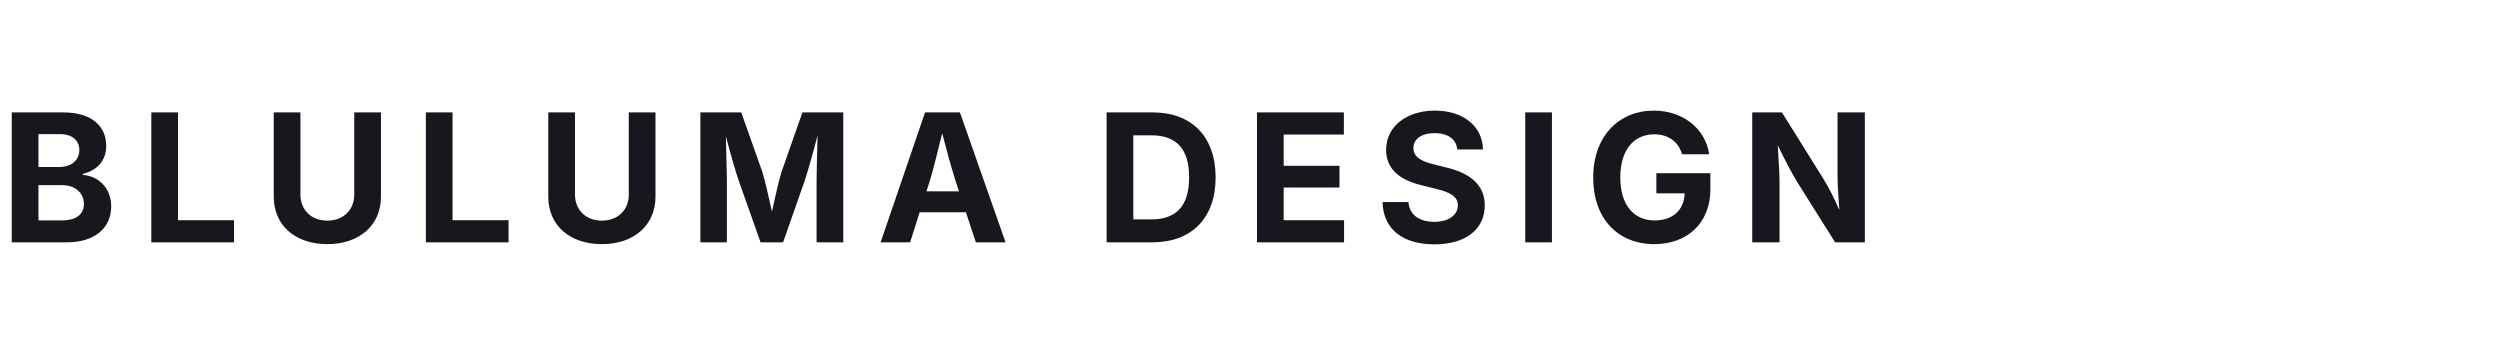
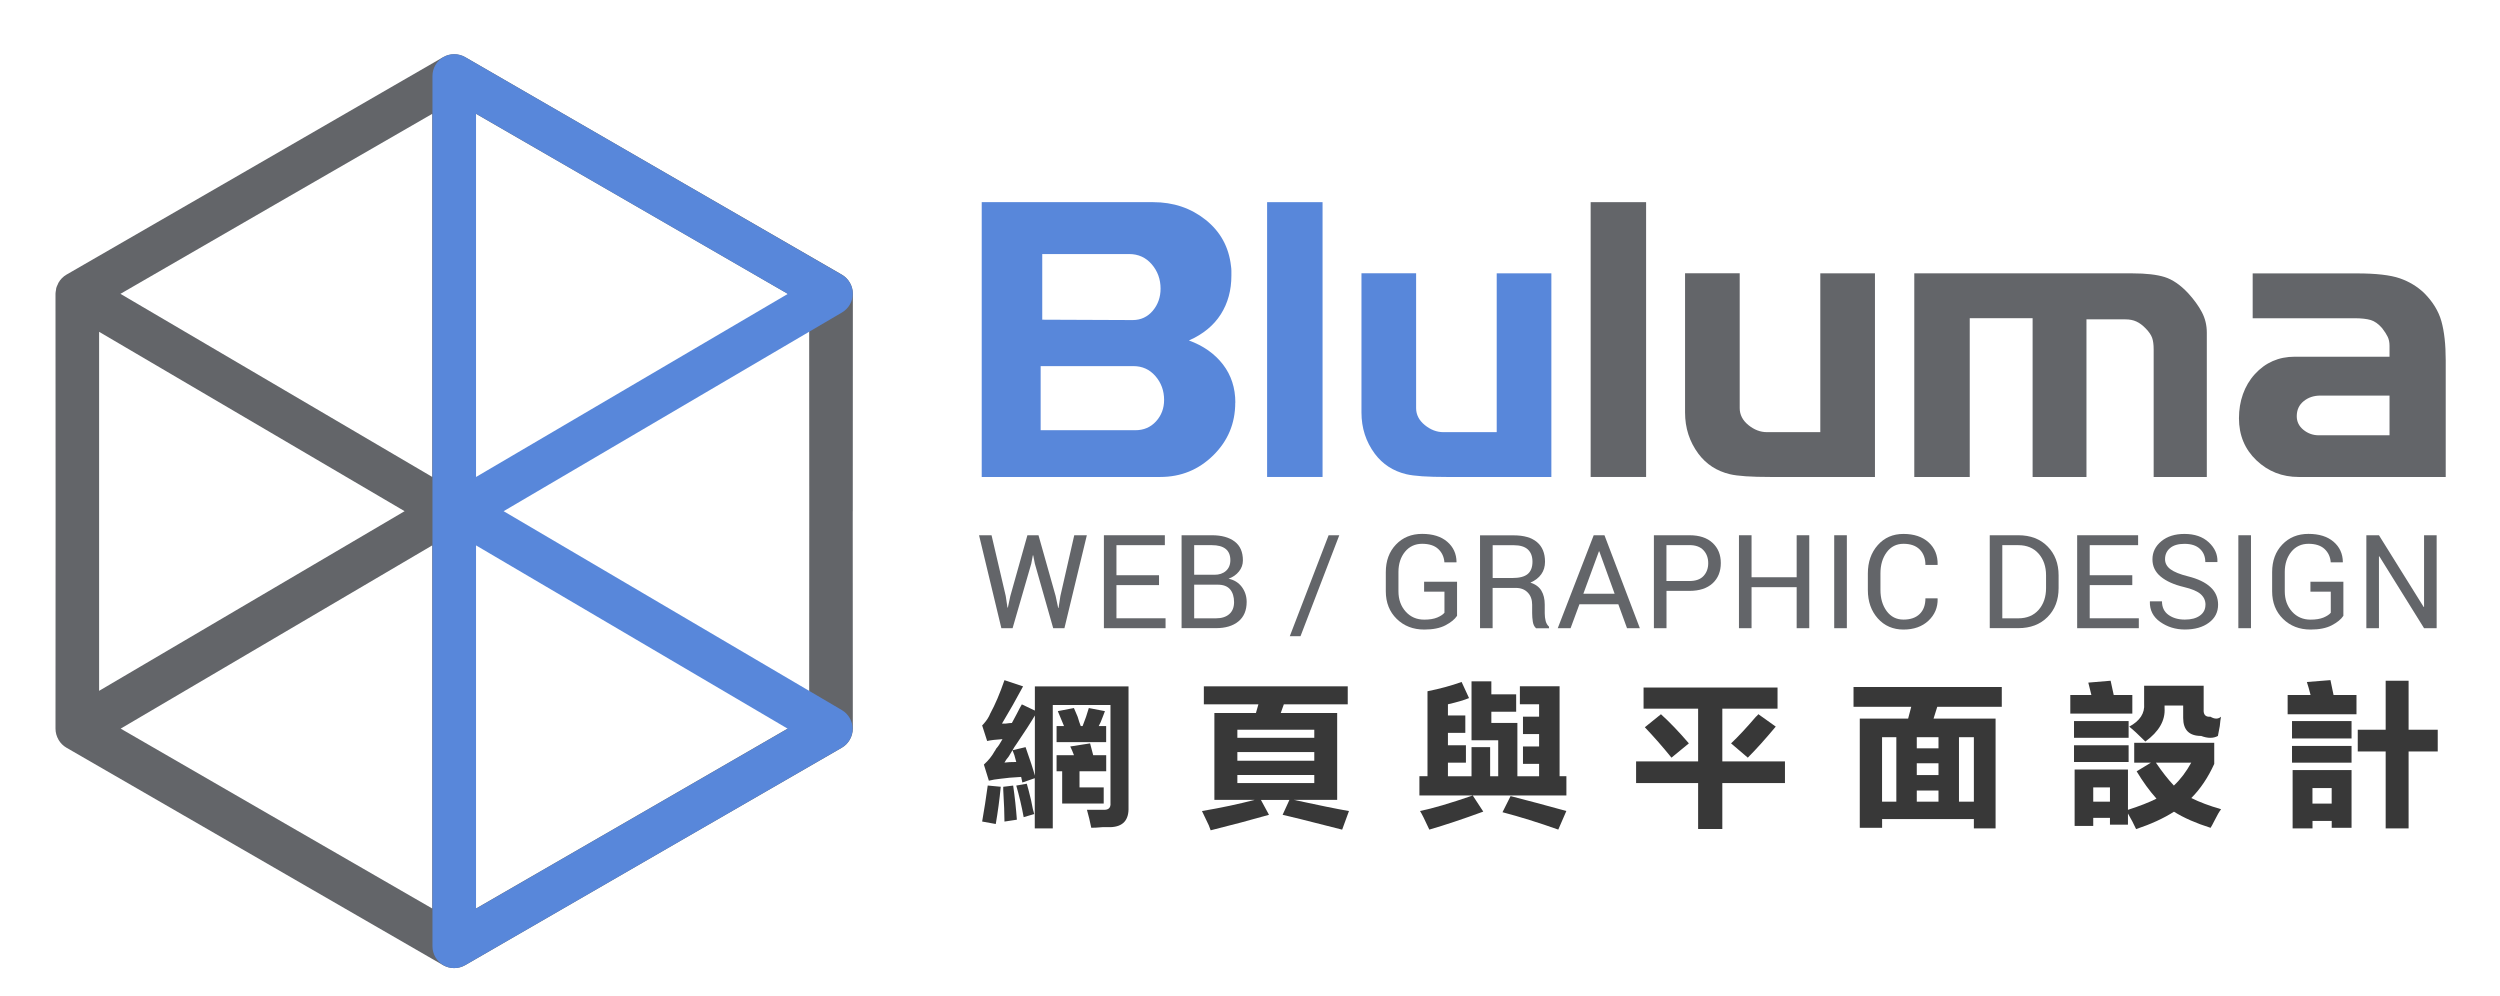
- <svg xmlns="http://www.w3.org/2000/svg" width="196" height="28" viewBox="0 0 196 28">
-   <text x="0" y="19" font-family="Inter, Arial, sans-serif" font-weight="700" font-size="14" letter-spacing="1.68" fill="#16181D">BLULUMA DESIGN</text>
+ <svg xmlns="http://www.w3.org/2000/svg" id="Layer_1" version="1.1" viewBox="0 0 532 211.86">
+   <defs>
+     <style>
+       .st0 {
+         fill: #636569;
+       }
+ 
+       .st1 {
+         fill: #383838;
+       }
+ 
+       .st2 {
+         isolation: isolate;
+       }
+ 
+       .st3 {
+         fill: #5887da;
+       }
+     </style>
+   </defs>
+   <g class="st2">
+     <g class="st2">
+       <path class="st3" d="M262.86,85.69c0,4.41-1.56,8.14-4.68,11.21-3.12,3.07-6.89,4.6-11.29,4.6h-37.98v-58.48h36.48c4.29,0,8.02,1.25,11.17,3.76,3.15,2.51,4.95,5.8,5.4,9.87.05.33.08.67.08,1v1c0,3.12-.75,5.87-2.26,8.24-1.51,2.37-3.76,4.23-6.78,5.56,3.07,1.12,5.48,2.82,7.24,5.1,1.76,2.29,2.64,4.99,2.64,8.12ZM247.72,85.1c0-1.95-.61-3.64-1.84-5.06-1.23-1.42-2.79-2.13-4.69-2.13h-19.74v13.64h20.16c1.78,0,3.25-.63,4.39-1.88,1.14-1.25,1.72-2.77,1.72-4.56ZM246.97,61.43c0-2.01-.63-3.74-1.88-5.19-1.25-1.45-2.86-2.18-4.81-2.18h-18.49v13.97l19.24.08c1.73,0,3.15-.66,4.27-1.97,1.11-1.31,1.67-2.89,1.67-4.73Z" />
+       <path class="st3" d="M281.44,101.5h-11.8v-58.48h11.8v58.48Z" />
+       <path class="st3" d="M330.12,101.5h-22.25c-4.07,0-6.94-.19-8.62-.59-2.79-.67-5.02-2.12-6.69-4.35-1.9-2.57-2.84-5.49-2.84-8.79v-29.62h11.63v28.7c0,1.39.61,2.59,1.84,3.6,1.23,1,2.54,1.51,3.93,1.51h11.38v-33.8h11.63v43.34Z" />
+     </g>
+     <g class="st2">
+       <path class="st0" d="M350.29,101.5h-11.8v-58.48h11.8v58.48Z" />
+       <path class="st0" d="M398.98,101.5h-22.25c-4.07,0-6.94-.19-8.62-.59-2.79-.67-5.02-2.12-6.69-4.35-1.9-2.57-2.84-5.49-2.84-8.79v-29.62h11.63v28.7c0,1.39.61,2.59,1.84,3.6,1.23,1,2.54,1.51,3.93,1.51h11.38v-33.8h11.63v43.34Z" />
+       <path class="st0" d="M469.59,101.5h-11.29v-27.12c0-1.06-.11-1.89-.33-2.5-.22-.61-.67-1.27-1.34-1.96-.67-.7-1.34-1.2-2.01-1.5-.67-.31-1.45-.46-2.34-.46h-8.28v33.55h-11.46v-33.8h-13.38v33.8h-11.8v-43.34h46.43c2.9,0,5.19.27,6.86.79,1.67.53,3.32,1.66,4.94,3.38,1.28,1.39,2.27,2.76,2.97,4.09s1.05,2.78,1.05,4.34v30.73Z" />
+       <path class="st0" d="M520.45,101.5h-31.29c-3.51,0-6.51-1.18-8.99-3.54-2.48-2.36-3.72-5.35-3.72-8.96s1.13-6.91,3.38-9.38c2.25-2.47,5.08-3.71,8.47-3.71h20.19v-2.34c0-.72-.13-1.35-.38-1.88-.25-.53-.65-1.16-1.21-1.88-.78-.89-1.58-1.46-2.42-1.71s-2-.38-3.5-.38h-21.61v-9.54h22.17c4.07,0,7.11.35,9.12,1.04,2.01.7,3.74,1.74,5.19,3.13,1.84,1.84,3.07,3.84,3.68,6.01.61,2.17.92,4.96.92,8.35v24.8ZM508.49,92.63v-8.45h-14.72c-1.39,0-2.58.4-3.56,1.2-.98.8-1.46,1.86-1.46,3.19,0,1.16.47,2.13,1.42,2.9.95.77,2.04,1.16,3.26,1.16h15.06Z" />
+     </g>
+   </g>
+   <path class="st0" d="M181.47,108.78l.02-46.27c0-.84-.23-1.65-.64-2.35-.4-.7-.98-1.3-1.7-1.72l-37.3-21.52-42.85-24.76c-.73-.42-1.54-.62-2.35-.62h-.03c-.8,0-1.6.21-2.32.62l-42.91,24.79L14.15,58.44c-.72.42-1.3,1.01-1.7,1.72,0,0-.02.02-.02.03-.06.1-.08.21-.13.31-.13.26-.25.52-.33.8-.04.14-.03.29-.06.43-.04.25-.1.5-.1.76h0v.02l.02,46.27-.02,46.27c0,.84.23,1.65.64,2.35v.02c.4.69.98,1.28,1.69,1.69l77.6,44.81,2.55,1.47c.72.41,1.52.62,2.32.62h.06c.8,0,1.6-.21,2.32-.62l42.91-24.79,37.24-21.48c.72-.42,1.3-1.01,1.7-1.72.41-.7.64-1.51.64-2.35l-.02-46.27h.01ZM172.19,152.4l-36.33,20.99-34.62,19.97V24.19l34.56,19.94,36.39,21.02.02,43.62-.02,43.62h0ZM21.09,70.61l65.01,38.17-65.01,38.23v-38.23s0-38.17,0-38.17ZM91.98,24.22v77.27L25.63,62.53l32.83-18.97,33.53-19.34h0ZM25.68,155.05l66.3-38.99v77.27l-34.4-19.85-31.9-18.43h0Z" />
+   <path class="st3" d="M96.67,206.01c-.8,0-1.6-.21-2.32-.62-1.43-.83-2.32-2.35-2.32-4.01V16.17c0-1.66.88-3.18,2.32-4.01,1.43-.83,3.2-.83,4.63,0l80.18,46.33c1.43.82,2.31,2.35,2.31,3.99s-.86,3.17-2.29,4.01l-72.01,42.29,71.98,42.33c1.42.84,2.29,2.36,2.28,4.01,0,1.65-.89,3.17-2.32,3.99l-80.15,46.28c-.72.41-1.52.62-2.32.62h.03ZM101.3,116.06v77.3l66.33-38.29-66.33-39.01h0ZM101.3,24.2v77.3l66.35-38.96L101.3,24.2Z" />
+   <g class="st2">
+     <g class="st2">
+       <path class="st1" d="M210.06,157.67l-1.06-3.3c.09-.09.18-.18.26-.26.7-.79,1.19-1.54,1.45-2.24,1.06-1.93,2.07-4.31,3.04-7.13l3.96,1.32c-1.41,2.64-2.9,5.28-4.49,7.92h.79c.61-.09,1.06-.13,1.32-.13.26-.44.61-1.1,1.06-1.98.44-.88.79-1.54,1.06-1.98l2.77,1.32v-5.15h19.93v25.74c.09,2.73-1.19,4.13-3.83,4.22h-1.72c-.97.09-1.76.13-2.38.13-.26-1.32-.57-2.6-.92-3.83h3.43c1.14.09,1.67-.4,1.58-1.45v-20.85h-12.28v26.27h-3.83v-10.69l-2.64.92-.26-1.19c-1.76.09-3.26.22-4.49.4-.88.09-1.67.22-2.38.4l-1.06-3.43c.97-.88,1.72-1.8,2.24-2.77.09-.09.22-.31.4-.66.35-.35.79-1.01,1.32-1.98-1.41.09-2.51.22-3.3.4ZM211.9,175.35l-2.9-.53c.44-2.46.83-5.02,1.19-7.66l2.77.26c-.26,2.73-.62,5.37-1.06,7.92ZM213.75,174.82c0-1.58-.09-3.83-.26-6.73,0,.18,0-.04,0-.66l2.11-.26c.35,2.38.61,4.8.79,7.26l-2.64.4ZM216.26,162.15c-.09-.35-.22-.83-.4-1.45-.18-.44-.31-.79-.4-1.06-.18.26-.44.71-.79,1.32-.44.53-.75.97-.92,1.32.61-.09,1.45-.13,2.51-.13ZM218.24,158.99c.97,2.73,1.63,4.75,1.98,6.07v-12.8c-.88,1.5-2.16,3.48-3.83,5.94-.44.62-.75,1.1-.92,1.45l2.77-.66ZM217.84,173.9c-.44-2.38-.97-4.62-1.58-6.73l2.24-.4c.26.88.57,2.07.92,3.56.26,1.41.48,2.38.66,2.9l-2.24.66ZM224.84,157.93v-3.43h1.58c-.35-.88-.79-1.93-1.32-3.17l3.43-.66c.18.44.44,1.06.79,1.85.26.88.48,1.54.66,1.98h.4c.53-1.32.97-2.59,1.32-3.83l3.43.66c-.09.26-.22.62-.4,1.06-.35.97-.66,1.67-.92,2.11h1.58v3.43h-10.56ZM224.84,164.13v-3.43h3.7c-.26-.7-.53-1.32-.79-1.85l4.22-.66.66,2.51h2.77v3.43h-5.68v3.43h5.15v3.43h-8.84v-6.86h-1.19Z" />
+       <path class="st1" d="M256.18,149.88v-3.83h30.62v3.83h-13.6l-.66,1.85h12.01v18.48h-9.24c5.28,1.14,9.19,1.94,11.75,2.38l-1.45,3.96c-1.76-.44-4.71-1.19-8.84-2.24-1.76-.44-3.04-.75-3.83-.92l1.45-3.17h-6.07l1.72,3.17c-3.7,1.06-7.83,2.16-12.41,3.3-.09-.18-.22-.53-.4-1.06-.62-1.32-1.1-2.33-1.45-3.04,4.13-.7,7.87-1.5,11.22-2.38h-8.58v-18.48h8.84l.53-1.85h-11.62ZM263.31,155.29v1.72h16.37v-1.72h-16.37ZM263.31,160.04v1.85h16.37v-1.85h-16.37ZM263.31,164.92v1.72h16.37v-1.72h-16.37Z" />
+       <path class="st1" d="M324.09,156.21v-3.7h3.43v-2.64h-4.09v-3.83h8.45v19.14h1.45v4.09h-31.28v-4.09h1.72v-18.08c2.64-.53,5.06-1.19,7.26-1.98l1.58,3.43c-1.06.44-2.55.88-4.49,1.32v2.38h3.7v3.7h-3.7v2.64h3.83v3.7h-3.83v2.9h5.02v-6.2h3.96v6.2h1.72v-7.66h-5.68v-12.54h4.22v2.77h5.28v3.7h-5.28v2.38h5.54v11.35h4.62v-2.64h-3.43v-3.7h3.43v-2.64h-3.43ZM304.16,176.54c-.97-2.11-1.63-3.43-1.98-3.96,2.64-.53,6.38-1.63,11.22-3.3l2.24,3.43c-4.31,1.58-8.14,2.86-11.48,3.83ZM331.61,176.54c-4.22-1.5-8.18-2.73-11.88-3.7l1.72-3.43c1.32.35,3.17.84,5.54,1.45,2.64.71,4.75,1.28,6.33,1.72l-1.72,3.96Z" />
+       <path class="st1" d="M349.75,150.8v-4.49h28.51v4.49h-11.75v11.22h13.33v4.62h-13.33v9.77h-5.15v-9.77h-13.2v-4.62h13.2v-11.22h-11.62ZM355.69,161.23c-1.85-2.29-3.74-4.44-5.67-6.47l3.43-2.77c1.85,1.67,3.83,3.74,5.94,6.2l-3.7,3.04ZM371.93,161.23l-3.56-3.04c1.5-1.41,3.3-3.34,5.41-5.81-.09.18.04.04.4-.4l3.7,2.64c-2.2,2.64-4.18,4.84-5.94,6.6Z" />
+       <path class="st1" d="M394.43,150.41v-4.22h31.55v4.22h-13.73l-.79,2.51h13.2v23.36h-4.62v-1.98h-19.53v1.85h-4.75v-23.23h10.29l.66-2.51h-12.28ZM400.5,156.87v13.73h3.04v-13.73h-3.04ZM407.89,156.87v2.38h4.62v-2.38h-4.62ZM407.89,162.42v2.51h4.62v-2.51h-4.62ZM407.89,168.22v2.38h4.62v-2.38h-4.62ZM420.04,156.87h-3.17v13.73h3.17v-13.73Z" />
+       <path class="st1" d="M440.56,151.86v-3.96h4.49l-.66-2.64,4.75-.4.66,3.04h3.96v3.96h-13.2ZM441.35,157v-3.56h11.62v3.56h-11.62ZM441.35,162.15v-3.56h11.62v3.56h-11.62ZM454.55,176.41c-.44-.97-1.01-2.07-1.72-3.3v2.38h-3.83v-1.45h-3.56v1.72h-3.96v-12.01h11.35v8.58c2.46-.79,4.49-1.58,6.07-2.38-1.5-1.67-2.9-3.61-4.22-5.81l3.04-1.85h-3.56v-4.22h17.03v4.49c-1.32,2.9-2.95,5.33-4.88,7.26,1.76.88,3.87,1.67,6.34,2.38-.35.44-.84,1.27-1.45,2.51-.35.7-.62,1.19-.79,1.45-3.08-.97-5.68-2.11-7.79-3.43-2.2,1.41-4.88,2.64-8.05,3.7ZM445.44,167.56v3.04h3.56v-3.04h-3.56ZM456.53,157.8c-1.5-1.5-2.64-2.55-3.43-3.17,2.29-1.23,3.34-2.86,3.17-4.88v-3.83h12.67v5.02c-.09,1.14.4,1.67,1.45,1.58.88.53,1.63.53,2.24,0-.09.44-.18,1.1-.26,1.98-.18.97-.31,1.67-.4,2.11-.97.53-2.16.53-3.56,0-2.55,0-3.83-1.28-3.83-3.83v-2.64h-3.96v.53c.18,2.64-1.19,5.02-4.09,7.13ZM466.29,162.29h-7.52c1.32,1.94,2.59,3.56,3.83,4.88,1.41-1.32,2.64-2.95,3.7-4.88Z" />
+       <path class="st1" d="M486.81,151.99v-4.09h4.88c-.26-1.06-.53-1.98-.79-2.77l5.02-.4.66,3.17h4.88v4.09h-14.65ZM487.74,157.14v-3.7h12.67v3.7h-12.67ZM487.74,162.29v-3.56h12.67v3.56h-12.67ZM487.87,176.28v-12.41h12.54v12.28h-4.22v-1.45h-4.09v1.58h-4.22ZM492.09,167.7v3.3h4.09v-3.3h-4.09ZM501.73,159.91v-4.62h5.94v-10.43h4.88v10.43h6.2v4.62h-6.2v16.37h-4.88v-16.37h-5.94Z" />
+     </g>
+   </g>
+   <g class="st2">
+     <g class="st2">
+       <path class="st0" d="M214.02,126.83l.37,2.47h.08s.53-2.47.53-2.47l3.63-12.93h2.36l3.65,12.93.54,2.54h.08l.39-2.54,2.95-12.93h2.68l-4.77,19.78h-2.39l-3.9-13.72-.35-1.78h-.08l-.34,1.78-3.97,13.72h-2.39l-4.75-19.78h2.66l3.02,12.93Z" />
+       <path class="st0" d="M246.64,124.51h-9.06v7.06h10.45v2.11h-13.12v-19.78h12.97v2.11h-10.3v6.4h9.06v2.11Z" />
+       <path class="st0" d="M251.44,133.68v-19.78h6.45c2.06,0,3.68.45,4.85,1.34,1.17.89,1.75,2.23,1.75,4.01,0,.88-.28,1.66-.84,2.36s-1.3,1.21-2.21,1.54c1.2.25,2.13.84,2.82,1.75.68.92,1.03,1.98,1.03,3.19,0,1.81-.59,3.19-1.76,4.15-1.17.96-2.76,1.43-4.77,1.43h-7.31ZM254.12,122.31h4.33c1,0,1.81-.27,2.43-.82.62-.55.94-1.31.94-2.29,0-1.07-.34-1.87-1.01-2.4-.67-.53-1.65-.79-2.91-.79h-3.78v6.3ZM254.12,124.42v7.16h4.63c1.21,0,2.16-.3,2.84-.9.68-.6,1.02-1.45,1.02-2.55s-.28-2.06-.85-2.72c-.57-.66-1.44-.99-2.61-.99h-5.03Z" />
+       <path class="st0" d="M276.75,135.38h-2.28l8.26-21.48h2.27l-8.25,21.48Z" />
+       <path class="st0" d="M310.05,131.06c-.47.72-1.29,1.39-2.45,2-1.16.61-2.67.91-4.52.91-2.36,0-4.32-.76-5.86-2.27-1.54-1.51-2.32-3.47-2.32-5.87v-4.08c0-2.4.72-4.36,2.16-5.87,1.44-1.51,3.3-2.27,5.57-2.27s4.04.56,5.34,1.67c1.29,1.11,1.96,2.55,1.98,4.31l-.03.08h-2.55c-.08-1.15-.52-2.1-1.31-2.84-.79-.74-1.94-1.11-3.43-1.11s-2.73.57-3.65,1.7c-.92,1.13-1.39,2.57-1.39,4.3v4.1c0,1.76.52,3.2,1.55,4.34s2.35,1.7,3.94,1.7c1.12,0,2.04-.15,2.76-.45.71-.3,1.23-.64,1.54-1.02v-4.49h-4.33v-2.11h7.01v7.25Z" />
+       <path class="st0" d="M317.63,125.11v8.57h-2.68v-19.76h7.16c2.17,0,3.82.48,4.96,1.44,1.14.96,1.71,2.36,1.71,4.18,0,1.01-.26,1.9-.79,2.65-.53.75-1.3,1.35-2.32,1.79,1.09.35,1.87.93,2.34,1.72s.71,1.77.71,2.94v1.86c0,.62.07,1.17.2,1.66s.37.89.71,1.2v.33h-2.76c-.35-.31-.58-.76-.68-1.36s-.15-1.21-.15-1.85v-1.81c0-1.07-.31-1.93-.94-2.58-.62-.65-1.46-.98-2.51-.98h-4.97ZM317.63,123h4.21c1.51,0,2.6-.29,3.27-.86.67-.57,1-1.45,1-2.62,0-1.11-.32-1.97-.97-2.58-.65-.61-1.66-.92-3.02-.92h-4.48v6.98Z" />
+       <path class="st0" d="M344.39,128.59h-8.29l-1.88,5.09h-2.73l7.65-19.78h2.29l7.53,19.78h-2.73l-1.85-5.09ZM336.93,126.34h6.66l-3.26-9.01h-.08l-3.31,9.01Z" />
+       <path class="st0" d="M354.63,125.75v7.93h-2.68v-19.78h7.57c2.11,0,3.75.54,4.92,1.63s1.75,2.52,1.75,4.29-.58,3.24-1.75,4.31-2.81,1.61-4.92,1.61h-4.89ZM354.63,123.64h4.89c1.34,0,2.34-.36,3-1.08s.99-1.62.99-2.72-.33-2.01-1-2.74c-.67-.73-1.66-1.1-3-1.1h-4.89v7.63Z" />
+       <path class="st0" d="M385.01,133.68h-2.68v-8.73h-9.6v8.73h-2.68v-19.78h2.68v8.94h9.6v-8.94h2.68v19.78Z" />
+       <path class="st0" d="M393.01,133.68h-2.69v-19.78h2.69v19.78Z" />
+       <path class="st0" d="M412.3,127.34l.03.08c.04,1.86-.62,3.41-1.96,4.67-1.34,1.25-3.11,1.88-5.31,1.88s-4.06-.79-5.47-2.38-2.11-3.6-2.11-6.03v-3.52c0-2.44.7-4.45,2.11-6.04,1.41-1.59,3.23-2.38,5.47-2.38s4.02.6,5.34,1.79c1.32,1.19,1.96,2.77,1.93,4.73l-.03.08h-2.57c0-1.39-.41-2.48-1.22-3.29-.81-.81-1.96-1.21-3.45-1.21s-2.68.6-3.57,1.8c-.89,1.2-1.33,2.7-1.33,4.48v3.54c0,1.8.44,3.3,1.33,4.51.89,1.2,2.08,1.8,3.57,1.8s2.64-.4,3.45-1.2c.82-.8,1.22-1.91,1.22-3.32h2.57Z" />
+       <path class="st0" d="M423.42,133.68v-19.78h6.07c2.59,0,4.67.79,6.23,2.38,1.57,1.59,2.35,3.64,2.35,6.16v2.7c0,2.53-.78,4.58-2.35,6.16s-3.64,2.37-6.23,2.37h-6.07ZM426.09,116.01v15.57h3.4c1.83,0,3.27-.6,4.33-1.8,1.05-1.2,1.58-2.75,1.58-4.63v-2.73c0-1.86-.53-3.4-1.58-4.6-1.06-1.2-2.5-1.81-4.33-1.81h-3.4Z" />
+       <path class="st0" d="M453.75,124.51h-9.06v7.06h10.45v2.11h-13.12v-19.78h12.97v2.11h-10.3v6.4h9.06v2.11Z" />
+       <path class="st0" d="M469.33,128.7c0-.9-.34-1.65-1.02-2.26-.68-.61-1.88-1.12-3.61-1.53-2.09-.5-3.72-1.23-4.9-2.21-1.17-.97-1.76-2.19-1.76-3.66,0-1.54.63-2.83,1.9-3.87,1.26-1.04,2.9-1.55,4.91-1.55,2.16,0,3.89.59,5.17,1.78s1.9,2.56,1.85,4.13l-.03.08h-2.55c0-1.16-.38-2.1-1.15-2.81-.76-.72-1.86-1.07-3.29-1.07-1.33,0-2.35.3-3.06.9s-1.07,1.39-1.07,2.36c0,.86.39,1.58,1.16,2.15s2.02,1.08,3.75,1.51c2.08.52,3.67,1.28,4.75,2.28,1.09,1,1.63,2.25,1.63,3.74,0,1.59-.65,2.88-1.96,3.84-1.3.97-3.01,1.45-5.11,1.45-1.97,0-3.72-.54-5.24-1.61s-2.25-2.51-2.21-4.3l.03-.08h2.55c0,1.27.47,2.23,1.4,2.89s2.09.99,3.46.99,2.42-.28,3.21-.85,1.18-1.34,1.18-2.31Z" />
+       <path class="st0" d="M479.01,133.68h-2.69v-19.78h2.69v19.78Z" />
+       <path class="st0" d="M498.66,131.06c-.47.72-1.29,1.39-2.45,2-1.16.61-2.67.91-4.52.91-2.36,0-4.32-.76-5.86-2.27-1.54-1.51-2.32-3.47-2.32-5.87v-4.08c0-2.4.72-4.36,2.16-5.87,1.44-1.51,3.3-2.27,5.57-2.27s4.04.56,5.34,1.67c1.29,1.11,1.96,2.55,1.98,4.31l-.03.08h-2.55c-.08-1.15-.52-2.1-1.31-2.84-.79-.74-1.94-1.11-3.43-1.11s-2.73.57-3.65,1.7c-.92,1.13-1.39,2.57-1.39,4.3v4.1c0,1.76.52,3.2,1.55,4.34s2.35,1.7,3.94,1.7c1.12,0,2.04-.15,2.76-.45.71-.3,1.23-.64,1.54-1.02v-4.49h-4.33v-2.11h7.01v7.25Z" />
+       <path class="st0" d="M518.52,133.68h-2.68l-9.52-15.3-.08.03v15.27h-2.68v-19.78h2.68l9.52,15.27.08-.03v-15.24h2.68v19.78Z" />
+     </g>
+   </g>
</svg>
